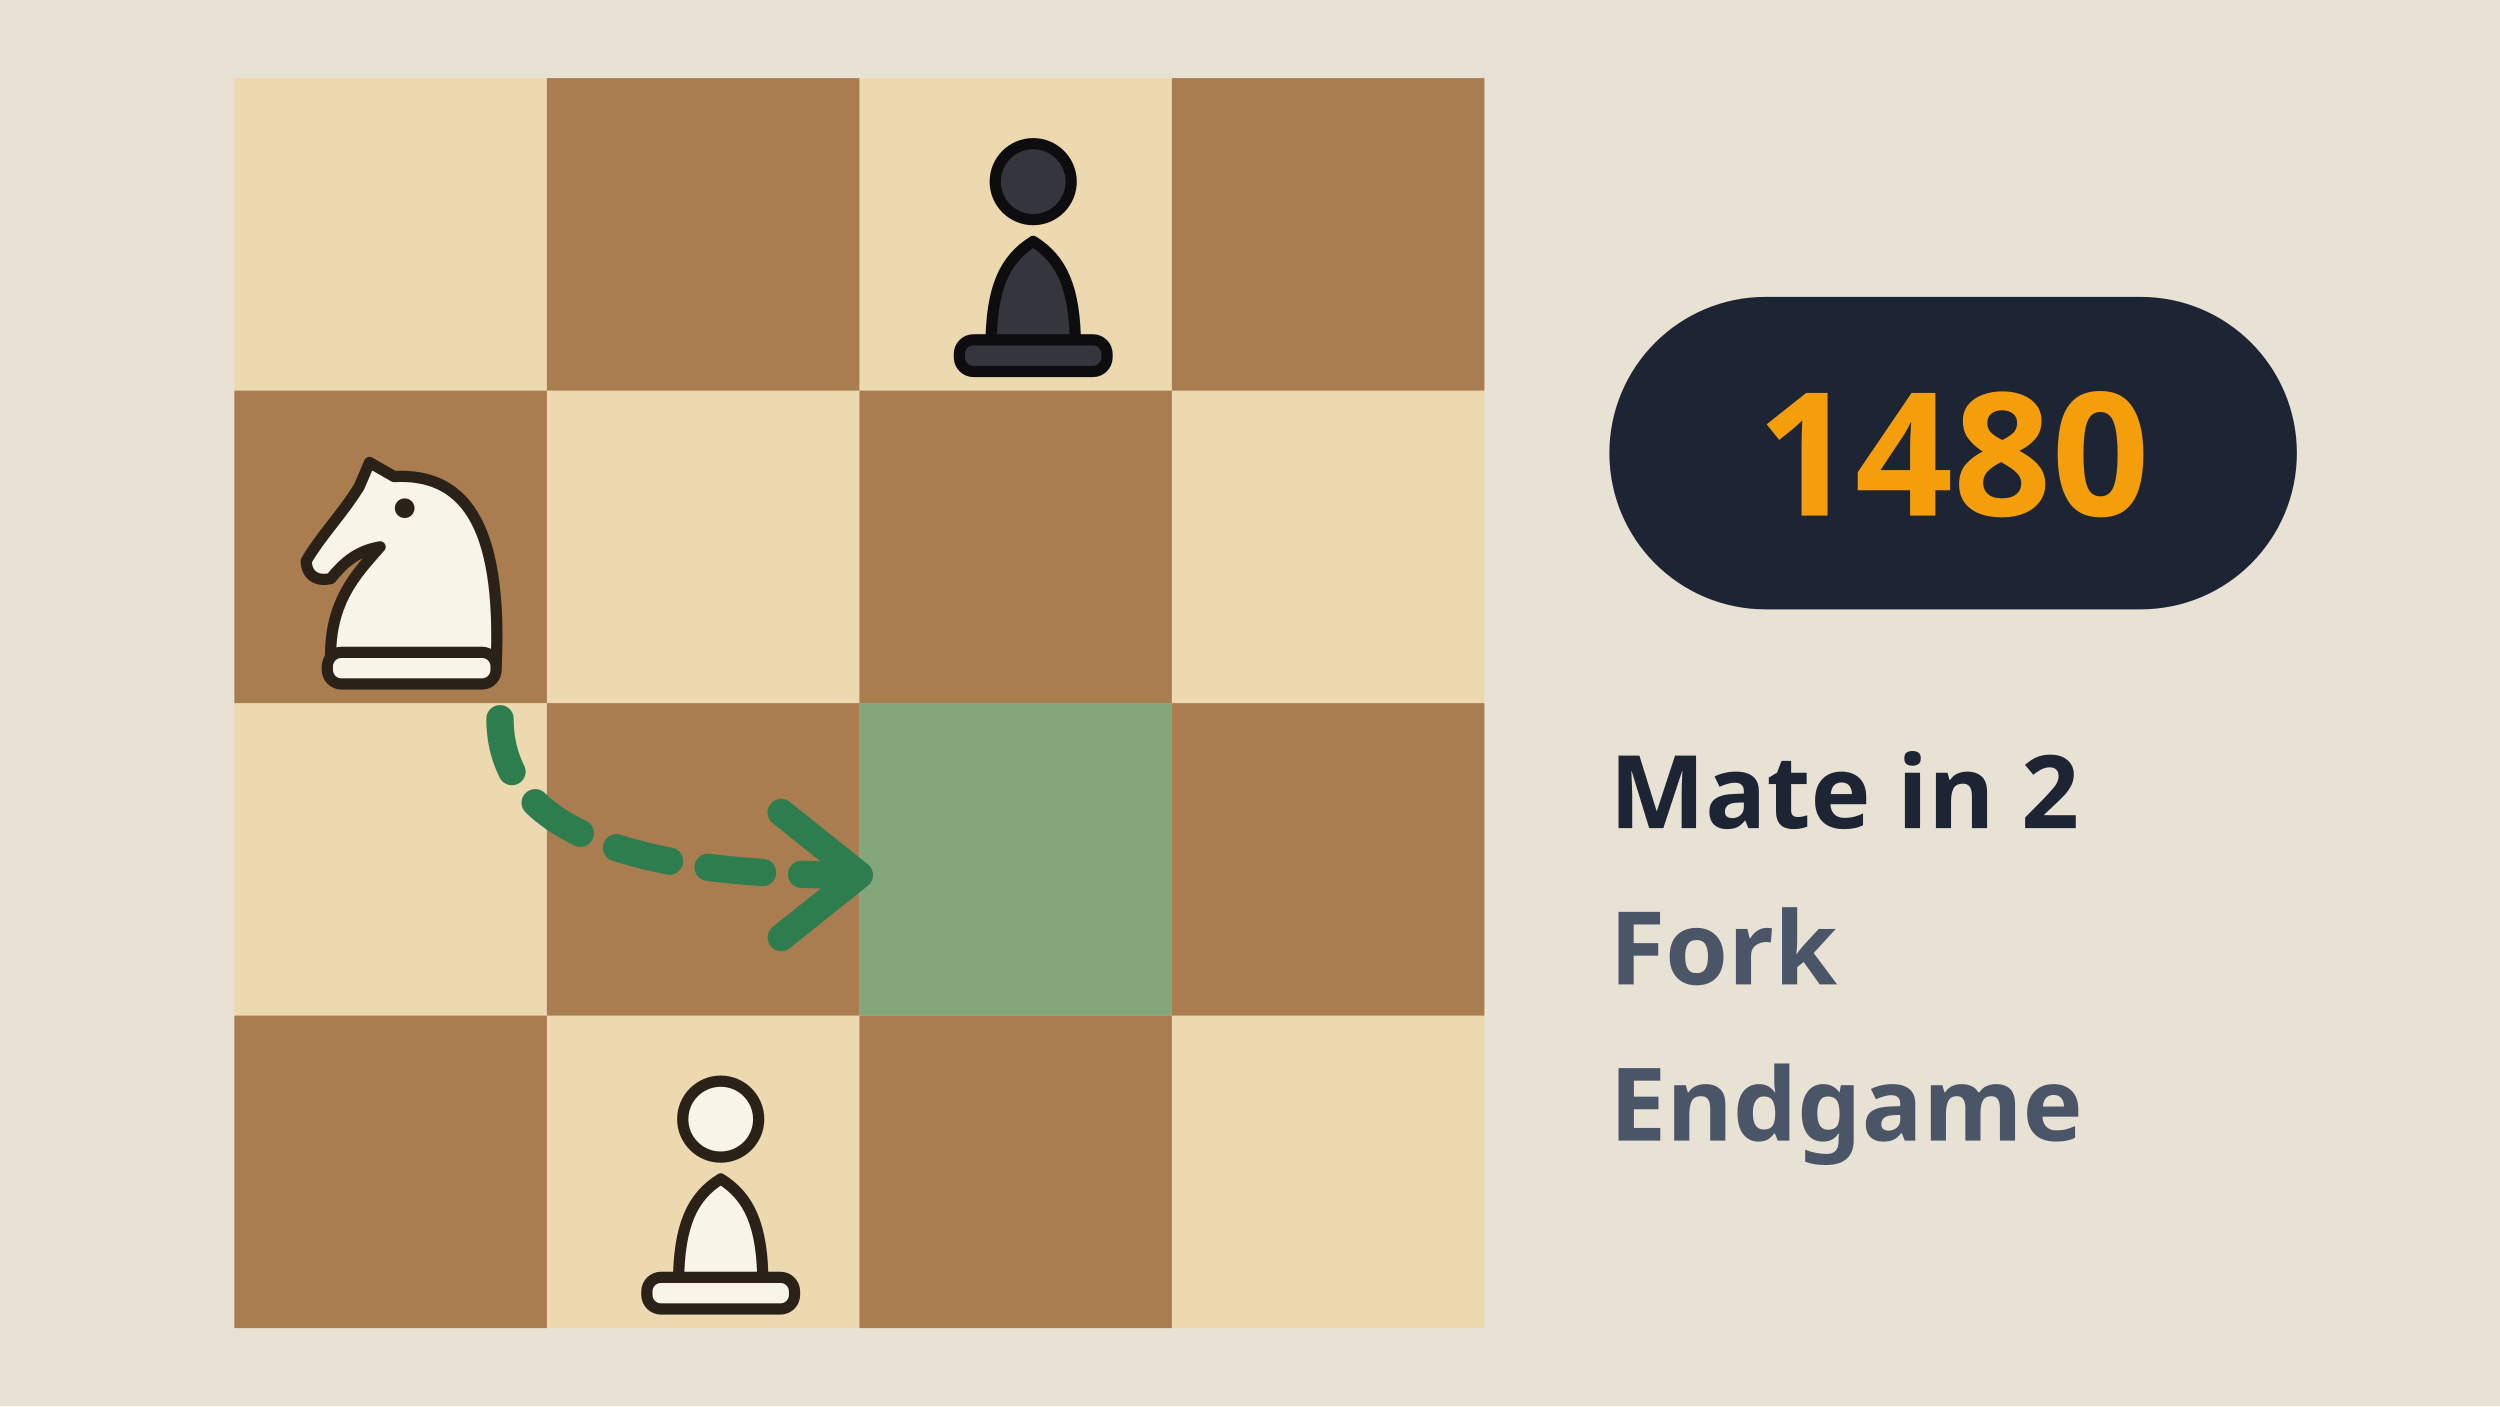
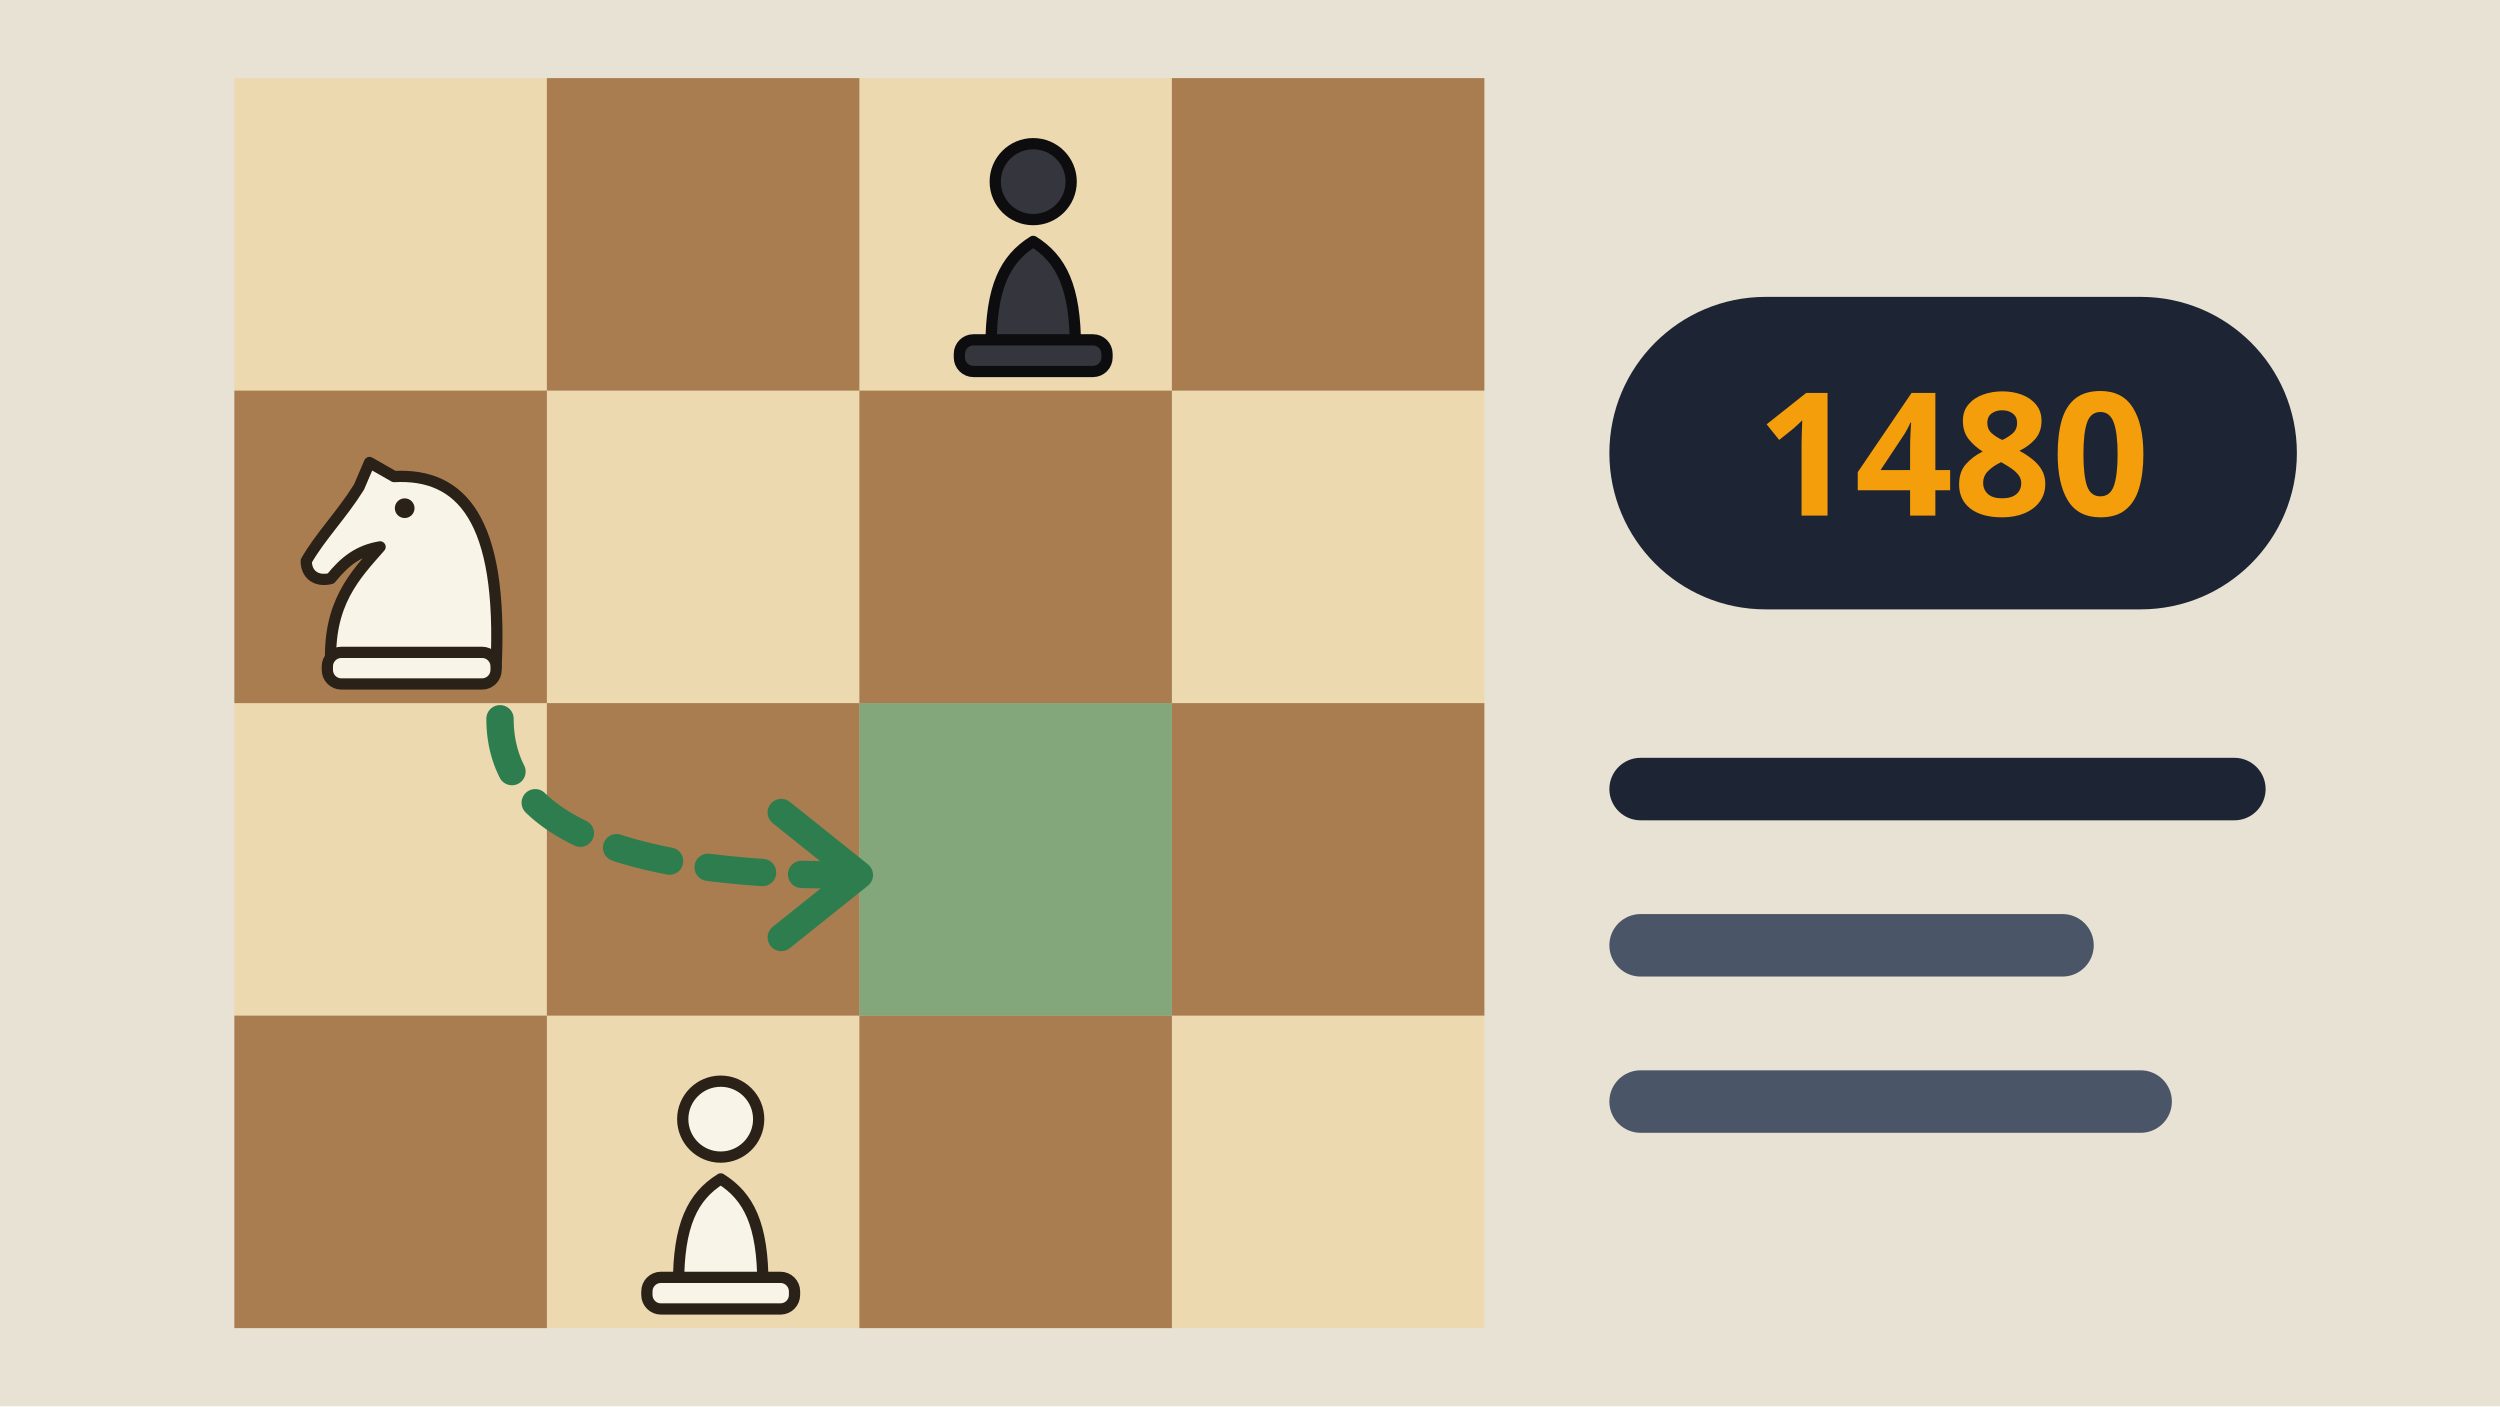
<svg xmlns="http://www.w3.org/2000/svg" width="320" height="180" viewBox="0 0 320 180">
  <rect width="320" height="180" fill="#e7e2d4" />
  <rect x="30" y="10" width="160" height="160" fill="#ecd9b0" />
  <rect x="70" y="10" width="40" height="40" fill="#a97d50" />
  <rect x="150" y="10" width="40" height="40" fill="#a97d50" />
  <rect x="30" y="50" width="40" height="40" fill="#a97d50" />
  <rect x="110" y="50" width="40" height="40" fill="#a97d50" />
  <rect x="70" y="90" width="40" height="40" fill="#a97d50" />
  <rect x="150" y="90" width="40" height="40" fill="#a97d50" />
  <rect x="30" y="130" width="40" height="40" fill="#a97d50" />
  <rect x="110" y="130" width="40" height="40" fill="#a97d50" />
  <rect x="110" y="90" width="40" height="40" fill="#2e7d4f" opacity="0.55" />
  <g transform="translate(32 52) scale(0.9)" fill="#f8f4e8" stroke="#2a2118" stroke-width="1.6" stroke-linejoin="round" stroke-linecap="round">
    <path d="M11.500 37c-.5-9 3.500-13 7-17-3 .5-5 2-7 4.500-2 .5-3.500-.5-3.500-2.500 2-3.500 5-6.500 7.500-10.500L17 8l3.500 2C30 9.500 36 16 35 37z" />
    <circle cx="22" cy="14.500" r="1.400" fill="#2a2118" stroke="none" />
    <rect x="11" y="35" width="24" height="4.500" rx="2" />
  </g>
  <g transform="translate(112 12) scale(0.9)" fill="#34353d" stroke="#0d0d10" stroke-width="1.6" stroke-linejoin="round" stroke-linecap="round">
    <circle cx="22.500" cy="12.500" r="5.400" />
    <path d="M16.500 36c0-8.500 2-12.500 6-15 4 2.500 6 6.500 6 15z" />
    <rect x="12" y="35" width="21" height="4.500" rx="2" />
  </g>
  <g transform="translate(72 132) scale(0.9)" fill="#f8f4e8" stroke="#2a2118" stroke-width="1.6" stroke-linejoin="round" stroke-linecap="round">
    <circle cx="22.500" cy="12.500" r="5.400" />
    <path d="M16.500 36c0-8.500 2-12.500 6-15 4 2.500 6 6.500 6 15z" />
    <rect x="12" y="35" width="21" height="4.500" rx="2" />
  </g>
  <path d="M64 92 Q64 112 108 112" fill="none" stroke="#2e7d4f" stroke-width="3.5" stroke-dasharray="7 5" stroke-linecap="round" />
  <path d="M100 104 L110 112 L100 120" fill="none" stroke="#2e7d4f" stroke-width="3.5" stroke-linecap="round" stroke-linejoin="round" />
  <rect x="206" y="38" width="88" height="40" rx="20" fill="#1d2433" />
  <text x="250" y="66" font-family="system-ui,sans-serif" font-weight="800" font-size="22" text-anchor="middle" fill="#f59e0b">1480</text>
-   <g font-family="system-ui,sans-serif" font-weight="700" font-size="13" fill="#1d2433">
-     <text x="206" y="106">Mate in 2</text>
-     <text x="206" y="126" fill="#4b5568" font-weight="600">Fork</text>
-     <text x="206" y="146" fill="#4b5568" font-weight="600">Endgame</text>
-   </g>
+   <rect x="206" y="97" width="84" height="8" rx="4" fill="#1d2433" />
+   <rect x="206" y="117" width="62" height="8" rx="4" fill="#4b5568" />
+   <rect x="206" y="137" width="72" height="8" rx="4" fill="#4b5568" />
</svg>
